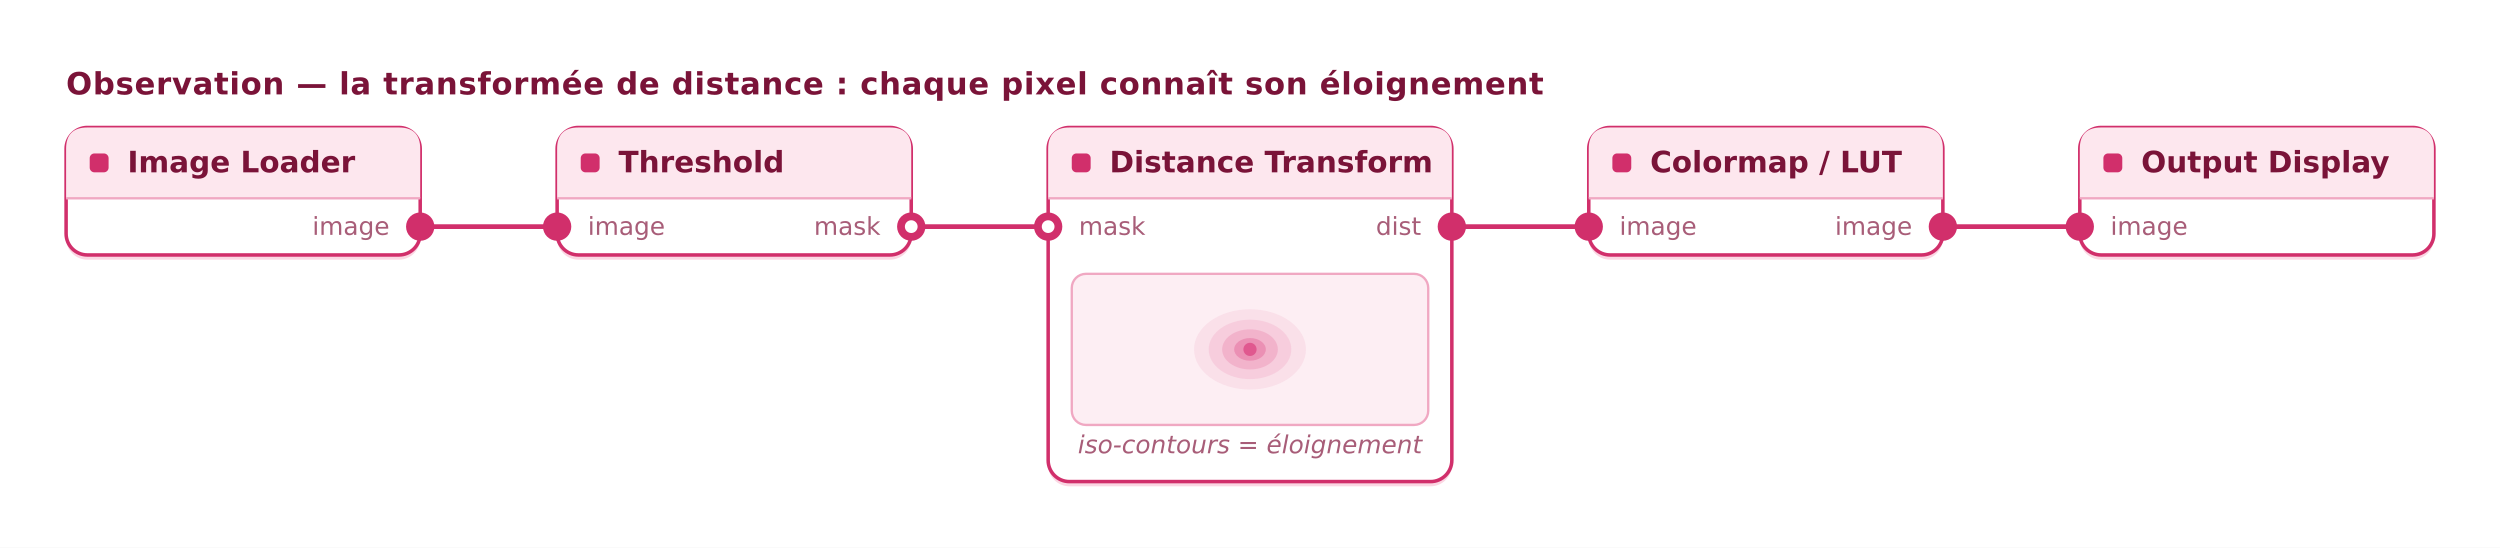
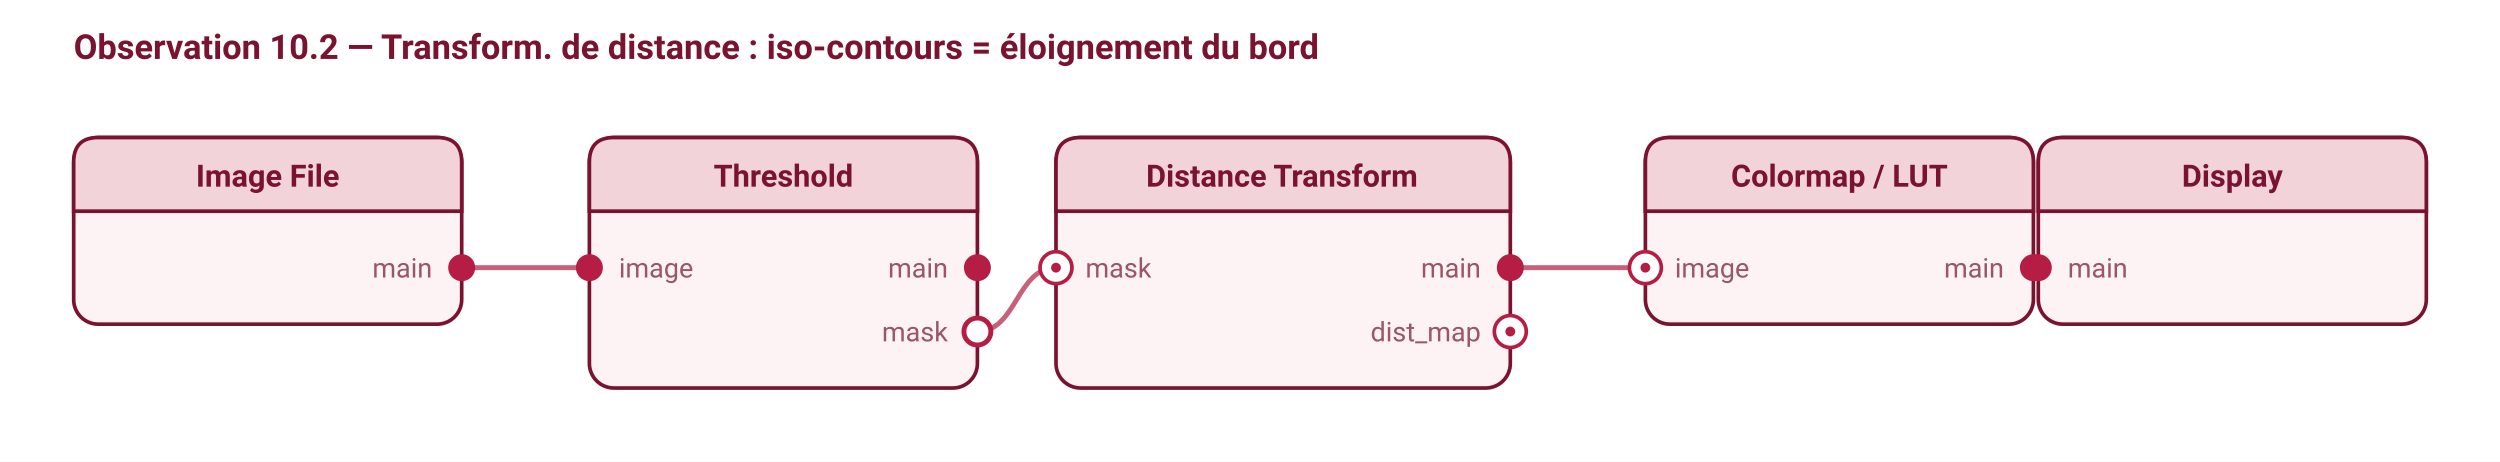
- <svg xmlns="http://www.w3.org/2000/svg" viewBox="-28.00 -54.00 1059.00 232.00" width="1059.00" height="232.00" font-family="DejaVu Sans, Inter, Helvetica, Arial, sans-serif">
-   <rect x="-28.00" y="-54.00" width="1059.00" height="232.00" fill="#ffffff" />
-   <text x="0.00" y="-14.00" font-family="DejaVu Sans, Inter, Helvetica, Arial, sans-serif" font-size="13" font-weight="700" fill="#7a1338" letter-spacing="0.3">Observation — la transformée de distance : chaque pixel connaît son éloignement</text>
-   <path d="M150.00,42.00 C179.00,42.00 179.00,42.00 208.00,42.00" fill="none" stroke="#d12f6b" stroke-width="2" stroke-linecap="round" />
-   <path d="M358.00,42.00 C387.00,42.00 387.00,42.00 416.00,42.00" fill="none" stroke="#d12f6b" stroke-width="2" stroke-linecap="round" />
-   <path d="M587.00,42.00 C616.00,42.00 616.00,42.00 645.00,42.00" fill="none" stroke="#d12f6b" stroke-width="2" stroke-linecap="round" />
-   <path d="M795.00,42.00 C824.00,42.00 824.00,42.00 853.00,42.00" fill="none" stroke="#d12f6b" stroke-width="2" stroke-linecap="round" />
-   <rect x="0.00" y="2.00" width="150" height="54" rx="9" fill="#fbd7e3" />
-   <rect x="0.00" y="0.00" width="150" height="54" rx="9" fill="#ffffff" stroke="#d12f6b" stroke-width="1.5" />
-   <path d="M0.00,30.00 L0.00,9.00 Q0.00,0.00 9.00,0.00 L141.00,0.00 Q150.00,0.00 150.00,9.00 L150.00,30.00 Z" fill="#fde7ee" />
-   <line x1="0.00" y1="30.00" x2="150.00" y2="30.00" stroke="#f0a8c2" stroke-width="1" />
-   <rect x="10.00" y="11.00" width="8" height="8" rx="2" fill="#d12f6b" />
-   <text x="26.00" y="19.00" font-family="DejaVu Sans, Inter, Helvetica, Arial, sans-serif" font-size="12.5" font-weight="700" fill="#7a1338">Image Loader</text>
-   <circle cx="150.00" cy="42.00" r="6" fill="#d12f6b" />
-   <text x="137.00" y="45.50" font-family="DejaVu Sans, Inter, Helvetica, Arial, sans-serif" font-size="10.5" text-anchor="end" fill="#a85d78">image</text>
-   <rect x="208.00" y="2.00" width="150" height="54" rx="9" fill="#fbd7e3" />
-   <rect x="208.00" y="0.00" width="150" height="54" rx="9" fill="#ffffff" stroke="#d12f6b" stroke-width="1.5" />
-   <path d="M208.00,30.00 L208.00,9.00 Q208.00,0.00 217.00,0.00 L349.00,0.00 Q358.00,0.00 358.00,9.00 L358.00,30.00 Z" fill="#fde7ee" />
-   <line x1="208.00" y1="30.00" x2="358.00" y2="30.00" stroke="#f0a8c2" stroke-width="1" />
-   <rect x="218.00" y="11.00" width="8" height="8" rx="2" fill="#d12f6b" />
-   <text x="234.00" y="19.00" font-family="DejaVu Sans, Inter, Helvetica, Arial, sans-serif" font-size="12.5" font-weight="700" fill="#7a1338">Threshold</text>
-   <circle cx="208.00" cy="42.00" r="6" fill="#d12f6b" />
-   <text x="221.00" y="45.50" font-family="DejaVu Sans, Inter, Helvetica, Arial, sans-serif" font-size="10.5" fill="#a85d78">image</text>
-   <circle cx="358.00" cy="42.00" r="6" fill="#d12f6b" />
-   <circle cx="358.00" cy="42.00" r="2.70" fill="#ffffff" />
-   <text x="345.00" y="45.50" font-family="DejaVu Sans, Inter, Helvetica, Arial, sans-serif" font-size="10.5" text-anchor="end" fill="#a85d78">mask</text>
-   <rect x="416.00" y="2.00" width="171" height="150" rx="9" fill="#fbd7e3" />
-   <rect x="416.00" y="0.00" width="171" height="150" rx="9" fill="#ffffff" stroke="#d12f6b" stroke-width="1.5" />
-   <path d="M416.00,30.00 L416.00,9.00 Q416.00,0.00 425.00,0.00 L578.00,0.00 Q587.00,0.00 587.00,9.00 L587.00,30.00 Z" fill="#fde7ee" />
-   <line x1="416.00" y1="30.00" x2="587.00" y2="30.00" stroke="#f0a8c2" stroke-width="1" />
-   <rect x="426.00" y="11.00" width="8" height="8" rx="2" fill="#d12f6b" />
-   <text x="442.00" y="19.00" font-family="DejaVu Sans, Inter, Helvetica, Arial, sans-serif" font-size="12.5" font-weight="700" fill="#7a1338">Distance Transform</text>
-   <circle cx="416.00" cy="42.00" r="6" fill="#d12f6b" />
-   <circle cx="416.00" cy="42.00" r="2.70" fill="#ffffff" />
-   <text x="429.00" y="45.50" font-family="DejaVu Sans, Inter, Helvetica, Arial, sans-serif" font-size="10.5" fill="#a85d78">mask</text>
-   <circle cx="587.00" cy="42.00" r="6" fill="#d12f6b" />
-   <text x="574.00" y="45.50" font-family="DejaVu Sans, Inter, Helvetica, Arial, sans-serif" font-size="10.5" text-anchor="end" fill="#a85d78">dist</text>
-   <clipPath id="clip_dt">
-     <rect x="426.00" y="62.00" width="151.00" height="64.00" rx="6" />
-   </clipPath>
-   <rect x="426.00" y="62.00" width="151.00" height="64.00" rx="6" fill="#fdeef3" stroke="#f0a8c2" stroke-width="1" />
-   <g clip-path="url(#clip_dt)">
-     <ellipse cx="501.5" cy="94.0" rx="23.7" ry="17.0" fill="#e0588f" fill-opacity="0.09" />
-     <ellipse cx="501.5" cy="94.0" rx="17.5" ry="12.6" fill="#e0588f" fill-opacity="0.14" />
-     <ellipse cx="501.5" cy="94.0" rx="11.8" ry="8.5" fill="#e0588f" fill-opacity="0.22" />
-     <ellipse cx="501.5" cy="94.0" rx="6.7" ry="4.8" fill="#e0588f" fill-opacity="0.38" />
-     <circle cx="501.5" cy="94.0" r="2.8" fill="#e0588f" />
-   </g>
-   <text x="501.50" y="138.00" font-family="DejaVu Sans, Inter, Helvetica, Arial, sans-serif" font-size="10.5" text-anchor="middle" font-style="italic" fill="#a85d78">iso-contours = éloignement</text>
-   <rect x="645.00" y="2.00" width="150" height="54" rx="9" fill="#fbd7e3" />
-   <rect x="645.00" y="0.00" width="150" height="54" rx="9" fill="#ffffff" stroke="#d12f6b" stroke-width="1.5" />
-   <path d="M645.00,30.00 L645.00,9.00 Q645.00,0.00 654.00,0.00 L786.00,0.00 Q795.00,0.00 795.00,9.00 L795.00,30.00 Z" fill="#fde7ee" />
-   <line x1="645.00" y1="30.00" x2="795.00" y2="30.00" stroke="#f0a8c2" stroke-width="1" />
-   <rect x="655.00" y="11.00" width="8" height="8" rx="2" fill="#d12f6b" />
-   <text x="671.00" y="19.00" font-family="DejaVu Sans, Inter, Helvetica, Arial, sans-serif" font-size="12.5" font-weight="700" fill="#7a1338">Colormap / LUT</text>
-   <circle cx="645.00" cy="42.00" r="6" fill="#d12f6b" />
-   <text x="658.00" y="45.50" font-family="DejaVu Sans, Inter, Helvetica, Arial, sans-serif" font-size="10.5" fill="#a85d78">image</text>
-   <circle cx="795.00" cy="42.00" r="6" fill="#d12f6b" />
-   <text x="782.00" y="45.50" font-family="DejaVu Sans, Inter, Helvetica, Arial, sans-serif" font-size="10.5" text-anchor="end" fill="#a85d78">image</text>
-   <rect x="853.00" y="2.00" width="150" height="54" rx="9" fill="#fbd7e3" />
-   <rect x="853.00" y="0.00" width="150" height="54" rx="9" fill="#ffffff" stroke="#d12f6b" stroke-width="1.5" />
-   <path d="M853.00,30.00 L853.00,9.00 Q853.00,0.00 862.00,0.00 L994.00,0.00 Q1003.00,0.00 1003.00,9.00 L1003.00,30.00 Z" fill="#fde7ee" />
-   <line x1="853.00" y1="30.00" x2="1003.00" y2="30.00" stroke="#f0a8c2" stroke-width="1" />
-   <rect x="863.00" y="11.00" width="8" height="8" rx="2" fill="#d12f6b" />
-   <text x="879.00" y="19.00" font-family="DejaVu Sans, Inter, Helvetica, Arial, sans-serif" font-size="12.5" font-weight="700" fill="#7a1338">Output Display</text>
-   <circle cx="853.00" cy="42.00" r="6" fill="#d12f6b" />
-   <text x="866.00" y="45.50" font-family="DejaVu Sans, Inter, Helvetica, Arial, sans-serif" font-size="10.5" fill="#a85d78">image</text>
+ <svg xmlns="http://www.w3.org/2000/svg" viewBox="-30 -56 1018 188" width="1018" height="188" font-family="ui-sans-serif, -apple-system, 'Segoe UI', Roboto, sans-serif">
+   <rect x="-30" y="-56" width="1018" height="188" fill="#ffffff" />
+   <text x="0" y="-32" font-size="14" font-weight="600" fill="#7a1330">Observation 10.2 — Transform. de distance : iso-contours = éloignement du bord</text>
+   <path d="M158.0,53.0 C184.0,53.0 184.0,53.0 210.0,53.0" fill="none" stroke="#c8607a" stroke-width="2" stroke-linecap="round" />
+   <path d="M368.0,79.0 C384.0,79.0 384.0,53.0 400.0,53.0" fill="none" stroke="#c8607a" stroke-width="2" stroke-linecap="round" />
+   <path d="M585.0,53.0 C612.5,53.0 612.5,53.0 640.0,53.0" fill="none" stroke="#c8607a" stroke-width="2" stroke-linecap="round" />
+   <path d="M798.0,53.0 C799.0,53.0 799.0,53.0 800.0,53.0" fill="none" stroke="#c8607a" stroke-width="2" stroke-linecap="round" />
+   <rect x="0" y="0" width="158" height="76" rx="10" fill="#fdf3f5" stroke="#7a1330" stroke-width="1.5" />
+   <path d="M0,30 L0,10 Q0,0 10,0 L148,0 Q158,0 158,10 L158,30 Z" fill="#f3d3da" stroke="#7a1330" stroke-width="1.5" />
+   <text x="79" y="20" font-size="12.5" font-weight="600" text-anchor="middle" fill="#7a1330">Image File</text>
+   <circle cx="158.0" cy="53.0" r="5.5" fill="#b51d44" />
+   <text x="146" y="57" font-size="11" text-anchor="end" fill="#9a5566">main</text>
+   <rect x="210" y="0" width="158" height="102" rx="10" fill="#fdf3f5" stroke="#7a1330" stroke-width="1.5" />
+   <path d="M210,30 L210,10 Q210,0 220,0 L358,0 Q368,0 368,10 L368,30 Z" fill="#f3d3da" stroke="#7a1330" stroke-width="1.5" />
+   <text x="289" y="20" font-size="12.5" font-weight="600" text-anchor="middle" fill="#7a1330">Threshold</text>
+   <circle cx="210.0" cy="53.0" r="5.5" fill="#b51d44" />
+   <text x="222" y="57" font-size="11" fill="#9a5566">image</text>
+   <circle cx="368.0" cy="53.0" r="5.5" fill="#b51d44" />
+   <text x="356" y="57" font-size="11" text-anchor="end" fill="#9a5566">main</text>
+   <circle cx="368.0" cy="79.0" r="5.5" fill="#ffffff" stroke="#b51d44" stroke-width="2" />
+   <text x="356" y="83" font-size="11" text-anchor="end" fill="#9a5566">mask</text>
+   <rect x="400" y="0" width="185" height="102" rx="10" fill="#fdf3f5" stroke="#7a1330" stroke-width="1.5" />
+   <path d="M400,30 L400,10 Q400,0 410,0 L575,0 Q585,0 585,10 L585,30 Z" fill="#f3d3da" stroke="#7a1330" stroke-width="1.5" />
+   <text x="492" y="20" font-size="12.5" font-weight="600" text-anchor="middle" fill="#7a1330">Distance Transform</text>
+   <circle cx="400.0" cy="53.0" r="6.5" fill="#ffffff" stroke="#b51d44" stroke-width="1.5" />
+   <circle cx="400.0" cy="53.0" r="2" fill="#b51d44" />
+   <text x="412" y="57" font-size="11" fill="#9a5566">mask</text>
+   <circle cx="585.0" cy="53.0" r="5.5" fill="#b51d44" />
+   <text x="573" y="57" font-size="11" text-anchor="end" fill="#9a5566">main</text>
+   <circle cx="585.0" cy="79.0" r="6.5" fill="#ffffff" stroke="#b51d44" stroke-width="1.5" />
+   <circle cx="585.0" cy="79.0" r="2" fill="#b51d44" />
+   <text x="573" y="83" font-size="11" text-anchor="end" fill="#9a5566">dist_map</text>
+   <rect x="640" y="0" width="158" height="76" rx="10" fill="#fdf3f5" stroke="#7a1330" stroke-width="1.5" />
+   <path d="M640,30 L640,10 Q640,0 650,0 L788,0 Q798,0 798,10 L798,30 Z" fill="#f3d3da" stroke="#7a1330" stroke-width="1.5" />
+   <text x="719" y="20" font-size="12.5" font-weight="600" text-anchor="middle" fill="#7a1330">Colormap / LUT</text>
+   <circle cx="640.0" cy="53.0" r="6.5" fill="#ffffff" stroke="#b51d44" stroke-width="1.5" />
+   <circle cx="640.0" cy="53.0" r="2" fill="#b51d44" />
+   <text x="652" y="57" font-size="11" fill="#9a5566">image</text>
+   <circle cx="798.0" cy="53.0" r="5.5" fill="#b51d44" />
+   <text x="786" y="57" font-size="11" text-anchor="end" fill="#9a5566">main</text>
+   <rect x="800" y="0" width="158" height="76" rx="10" fill="#fdf3f5" stroke="#7a1330" stroke-width="1.5" />
+   <path d="M800,30 L800,10 Q800,0 810,0 L948,0 Q958,0 958,10 L958,30 Z" fill="#f3d3da" stroke="#7a1330" stroke-width="1.5" />
+   <text x="879" y="20" font-size="12.5" font-weight="600" text-anchor="middle" fill="#7a1330">Display</text>
+   <circle cx="800.0" cy="53.0" r="5.5" fill="#b51d44" />
+   <text x="812" y="57" font-size="11" fill="#9a5566">main</text>
</svg>
